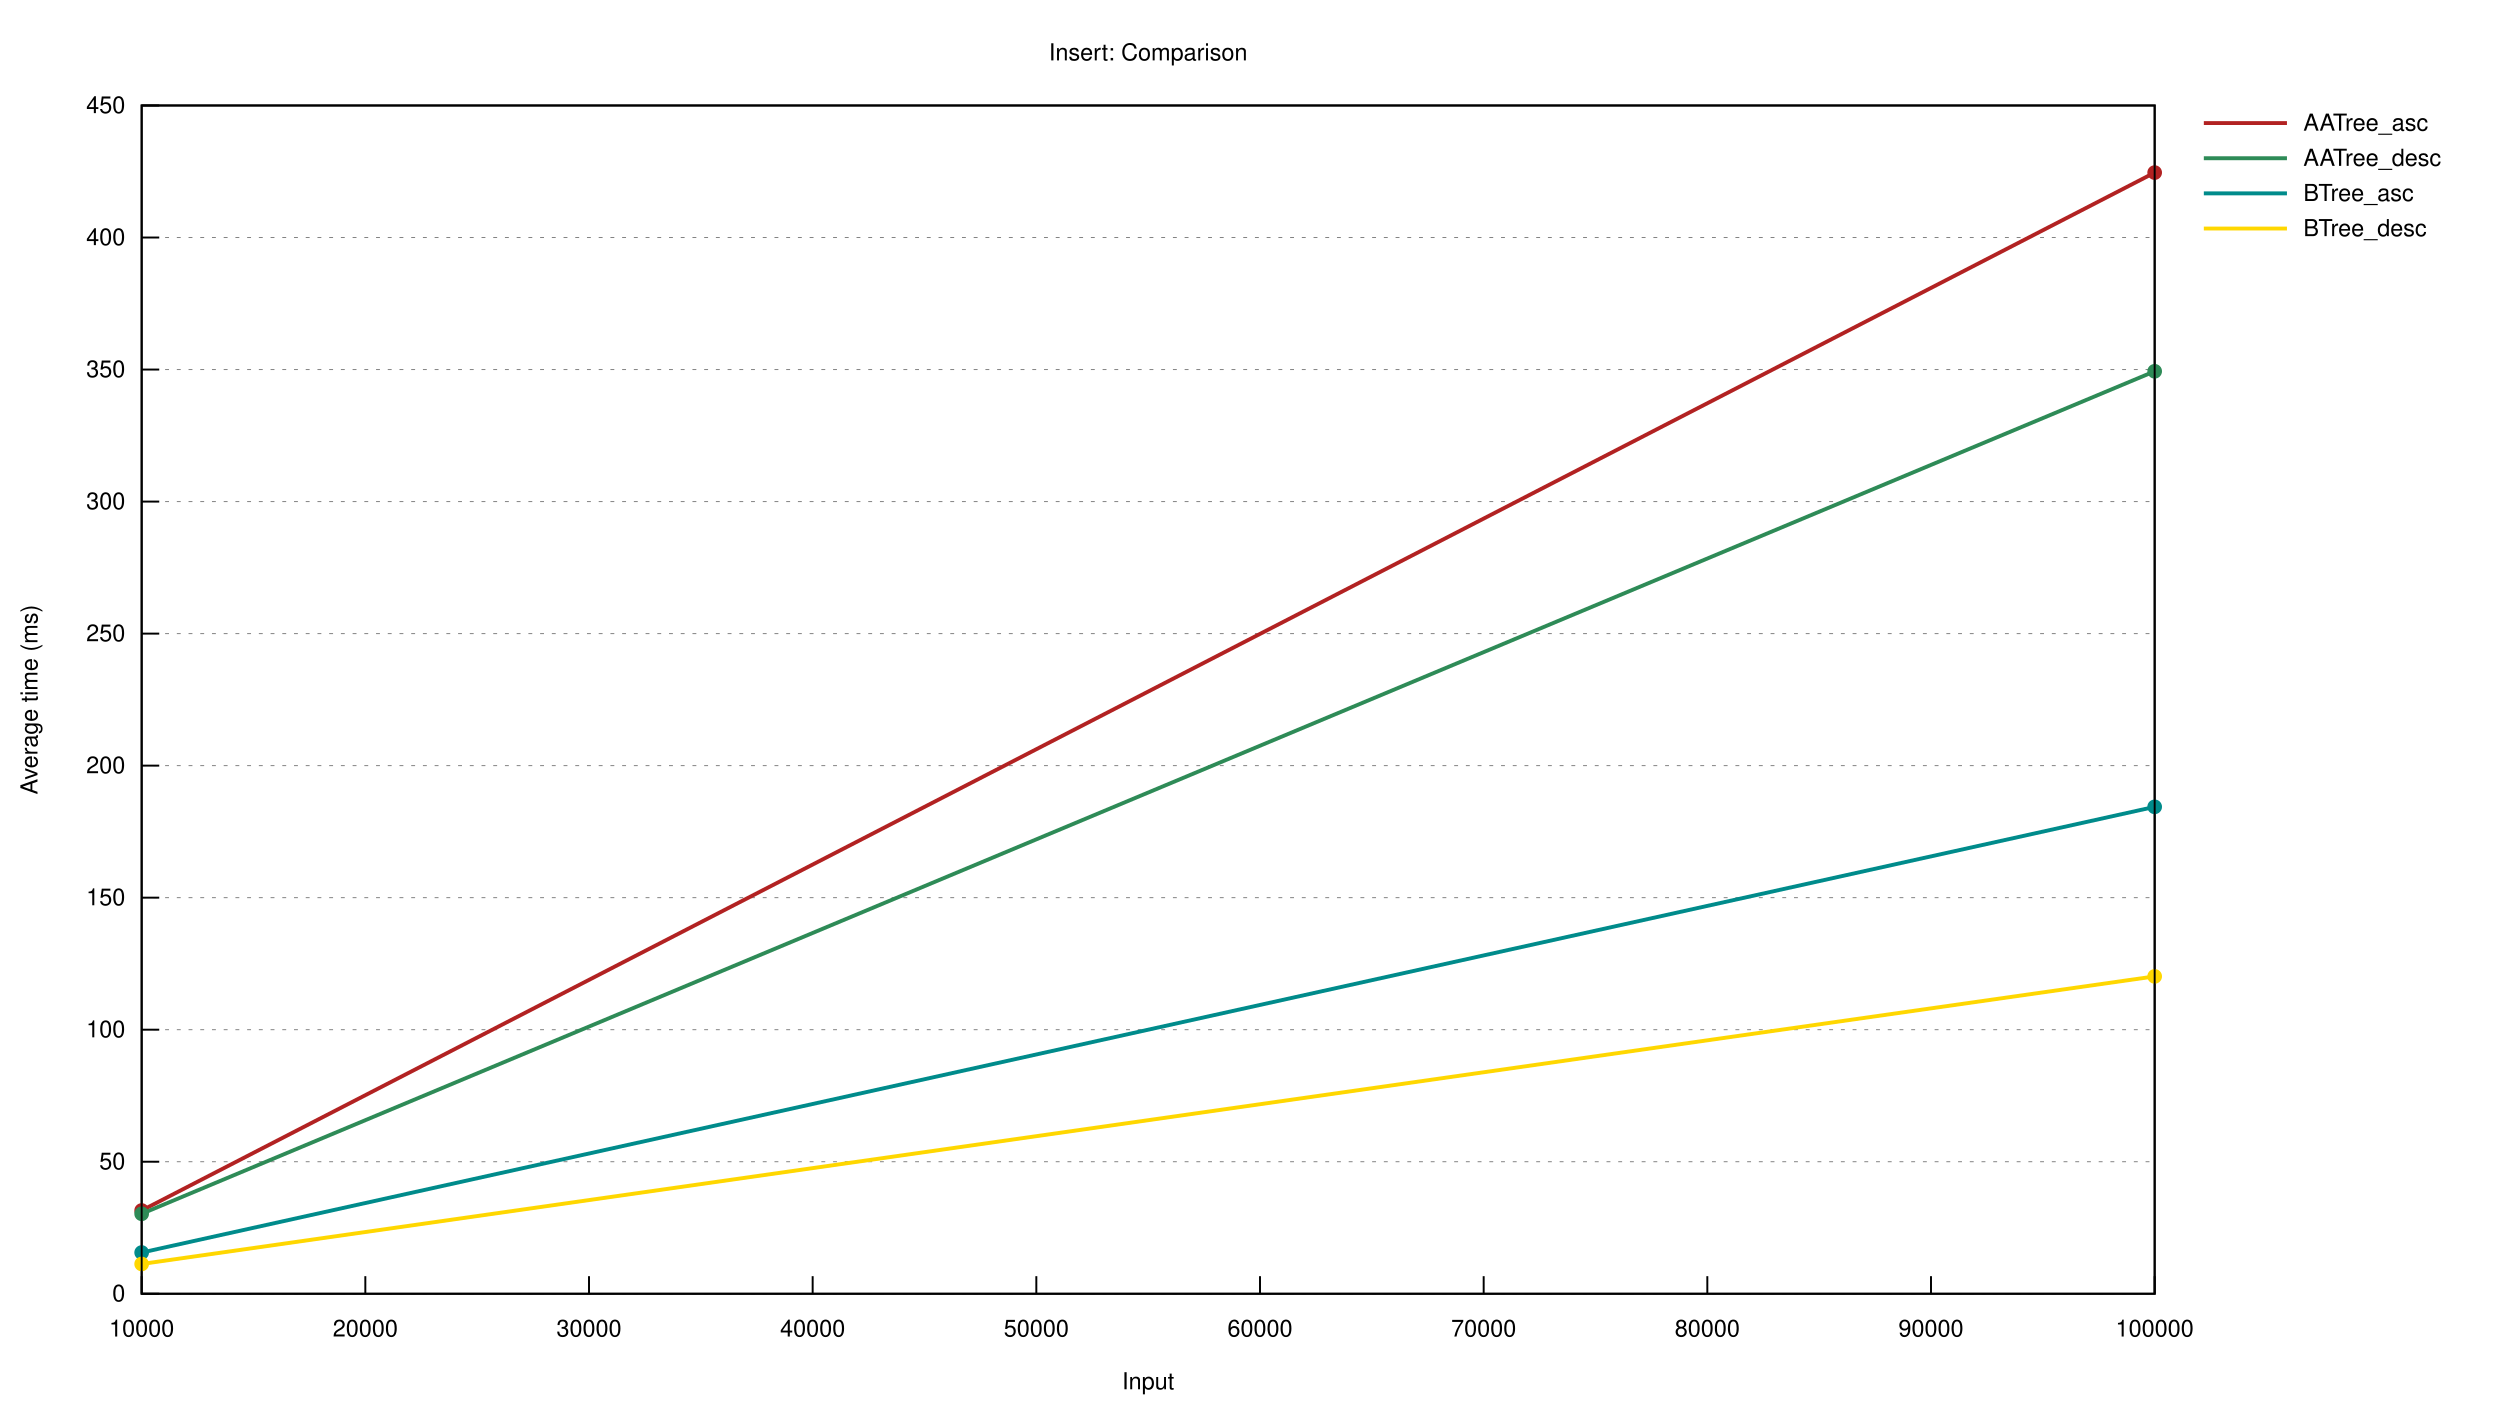
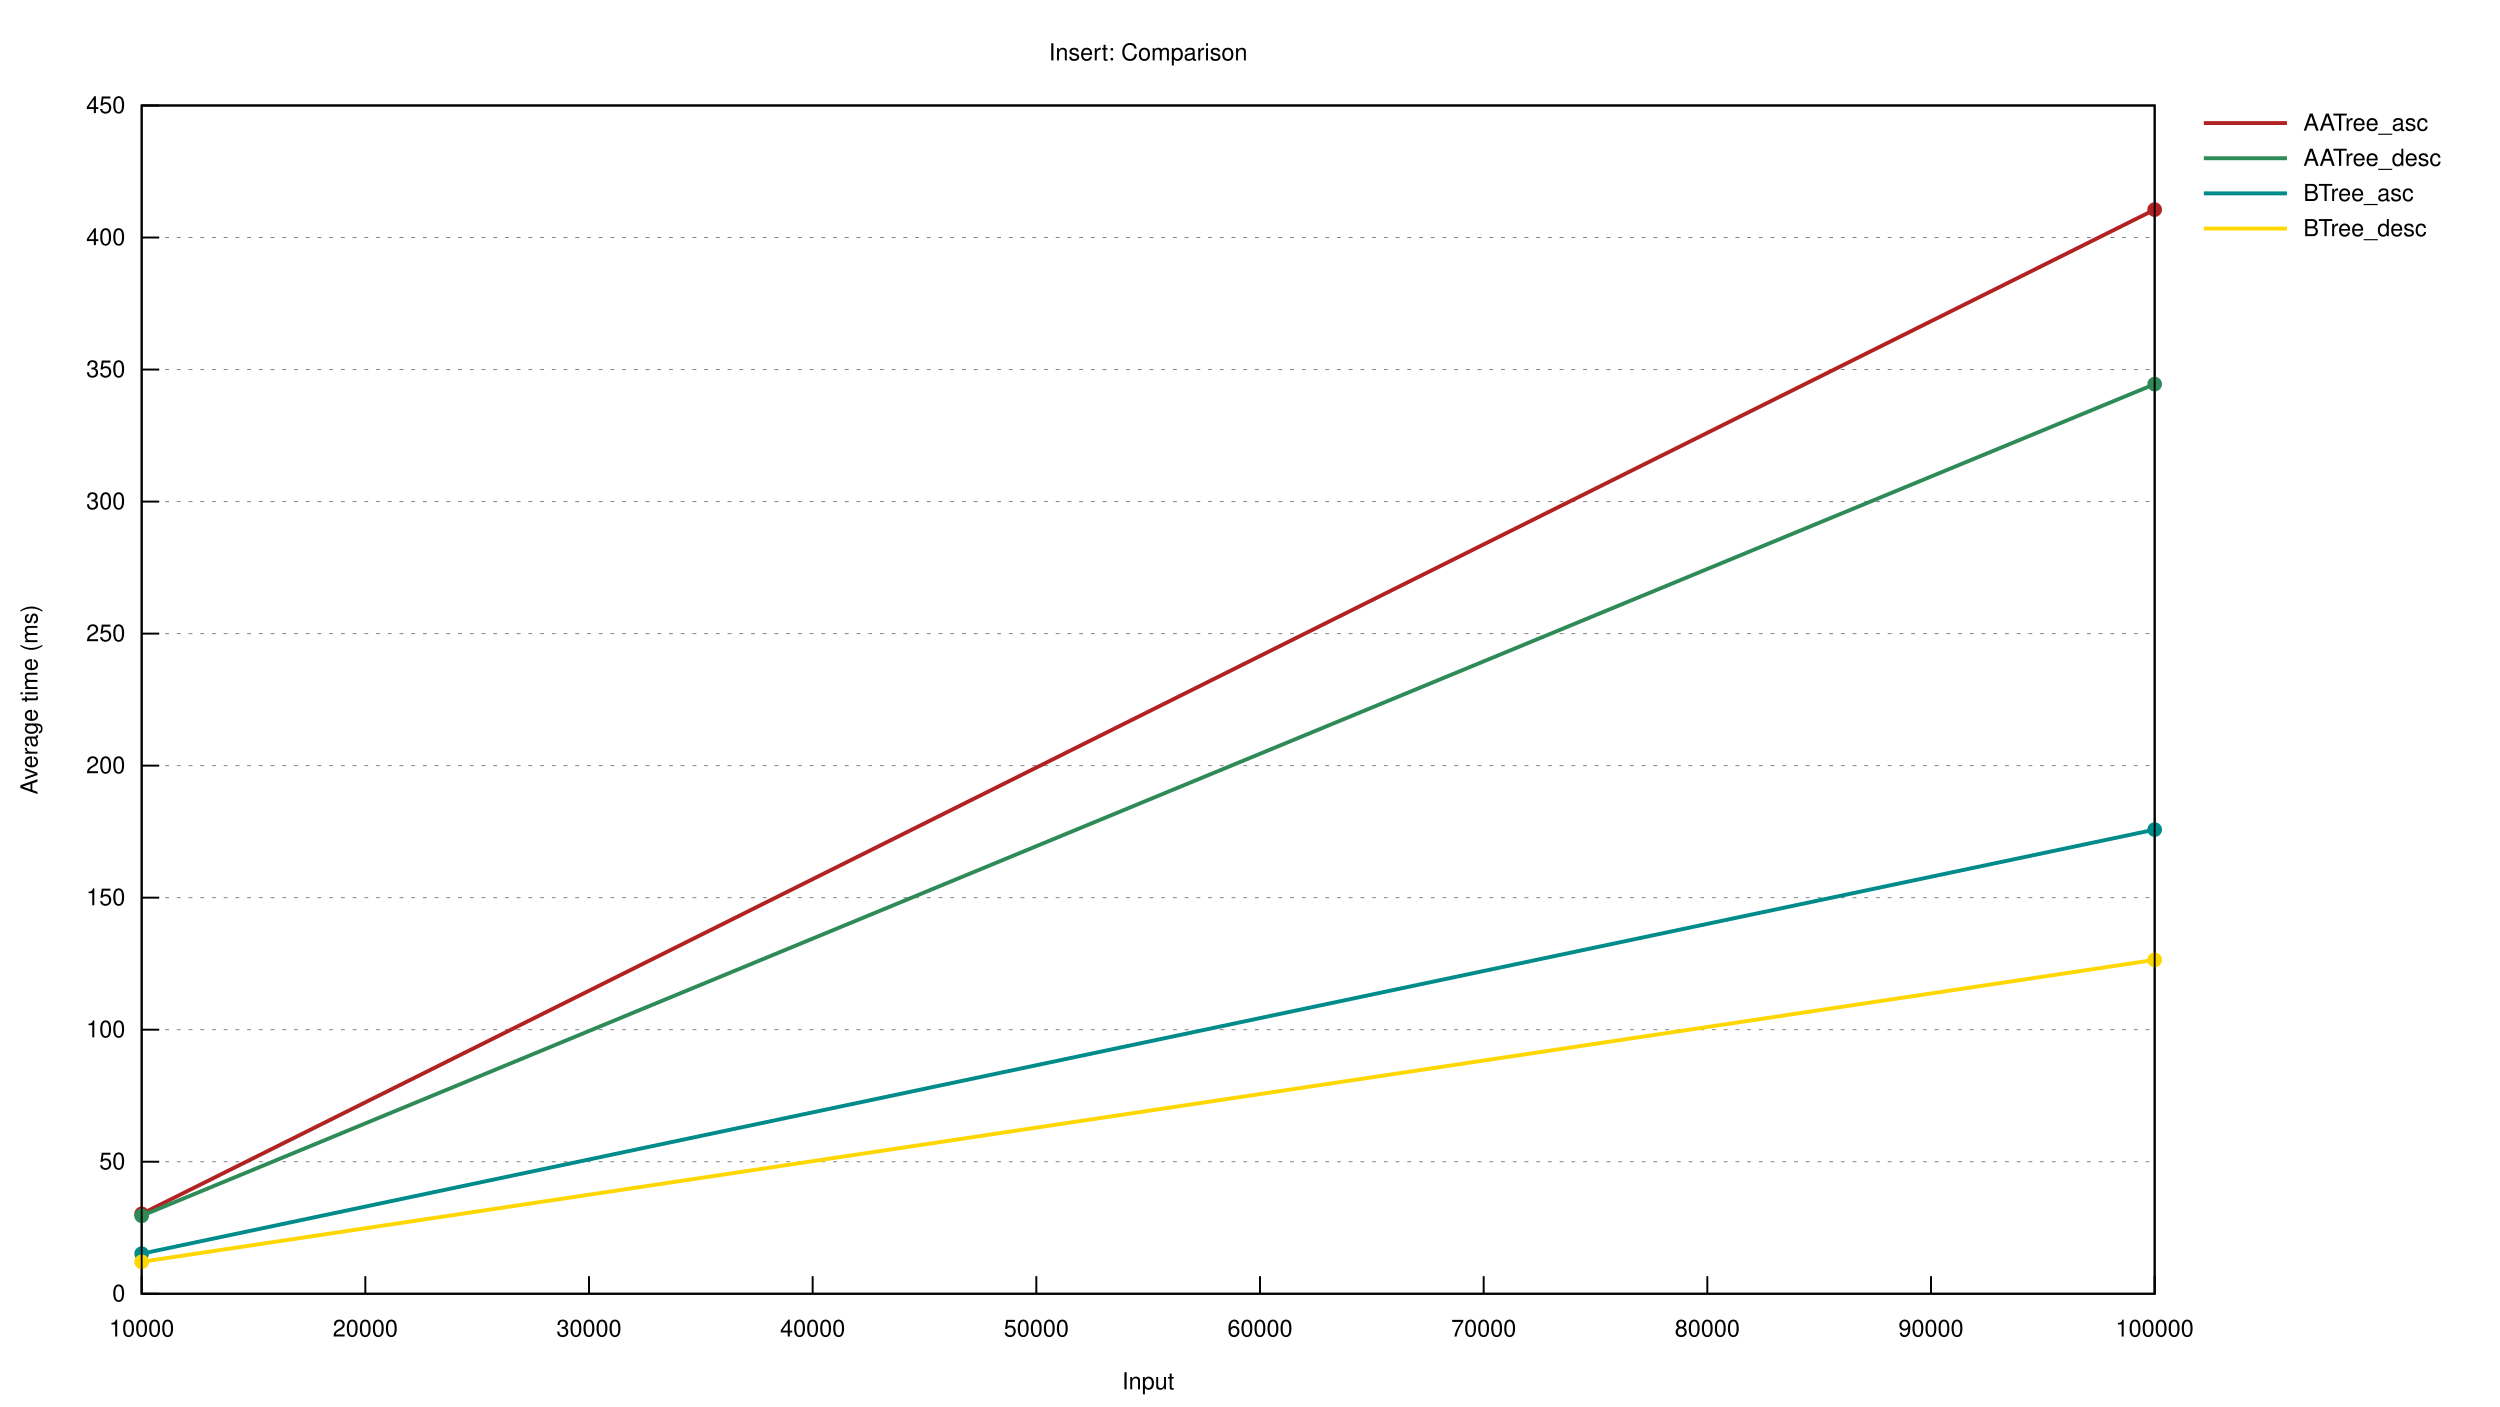
<svg xmlns="http://www.w3.org/2000/svg" xmlns:xlink="http://www.w3.org/1999/xlink" viewBox="0 0 1280 720">
  <g id="gnuplot_canvas">
    <rect x="0" y="0" width="1280" height="720" fill="none" />
    <defs>
      <circle id="gpDot" r="0.5" stroke-width="0.5" stroke="currentColor" />
      <path id="gpPt0" stroke-width="0.222" stroke="currentColor" d="M-1,0 h2 M0,-1 v2" />
      <path id="gpPt1" stroke-width="0.222" stroke="currentColor" d="M-1,-1 L1,1 M1,-1 L-1,1" />
      <path id="gpPt2" stroke-width="0.222" stroke="currentColor" d="M-1,0 L1,0 M0,-1 L0,1 M-1,-1 L1,1 M-1,1 L1,-1" />
      <rect id="gpPt3" stroke-width="0.222" stroke="currentColor" x="-1" y="-1" width="2" height="2" />
      <rect id="gpPt4" stroke-width="0.222" stroke="currentColor" fill="currentColor" x="-1" y="-1" width="2" height="2" />
      <circle id="gpPt5" stroke-width="0.222" stroke="currentColor" cx="0" cy="0" r="1" />
      <use xlink:href="#gpPt5" id="gpPt6" fill="currentColor" stroke="none" />
      <path id="gpPt7" stroke-width="0.222" stroke="currentColor" d="M0,-1.33 L-1.33,0.67 L1.33,0.67 z" />
      <use xlink:href="#gpPt7" id="gpPt8" fill="currentColor" stroke="none" />
      <use xlink:href="#gpPt7" id="gpPt9" stroke="currentColor" transform="rotate(180)" />
      <use xlink:href="#gpPt9" id="gpPt10" fill="currentColor" stroke="none" />
      <use xlink:href="#gpPt3" id="gpPt11" stroke="currentColor" transform="rotate(45)" />
      <use xlink:href="#gpPt11" id="gpPt12" fill="currentColor" stroke="none" />
      <path id="gpPt13" stroke-width="0.222" stroke="currentColor" d="M0,1.330 L1.265,0.411 L0.782,-1.067 L-0.782,-1.076 L-1.265,0.411 z" />
      <use xlink:href="#gpPt13" id="gpPt14" fill="currentColor" stroke="none" />
      <filter id="textbox" filterUnits="objectBoundingBox" x="0" y="0" height="1" width="1">
        <feFlood flood-color="white" flood-opacity="1" result="bgnd" />
        <feComposite in="SourceGraphic" in2="bgnd" operator="atop" />
      </filter>
      <filter id="greybox" filterUnits="objectBoundingBox" x="0" y="0" height="1" width="1">
        <feFlood flood-color="lightgrey" flood-opacity="1" result="grey" />
        <feComposite in="SourceGraphic" in2="grey" operator="atop" />
      </filter>
    </defs>
    <g fill="none" color="white" stroke="currentColor" stroke-width="1.00" stroke-linecap="butt" stroke-linejoin="miter">
</g>
    <g fill="none" color="black" stroke="currentColor" stroke-width="1.00" stroke-linecap="butt" stroke-linejoin="miter">
</g>
    <g fill="none" color="black" stroke="black" stroke-width="0.50" stroke-linecap="butt" stroke-linejoin="miter">
</g>
    <g fill="none" color="gray" stroke="currentColor" stroke-width="0.50" stroke-linecap="butt" stroke-linejoin="miter">
      <path stroke="gray" stroke-dasharray="2,4" class="gridline" d="M72.53,662.40 L1103.19,662.40  " />
    </g>
    <g fill="none" color="gray" stroke="gray" stroke-width="1.00" stroke-linecap="butt" stroke-linejoin="miter">
</g>
    <g fill="none" color="black" stroke="currentColor" stroke-width="1.00" stroke-linecap="butt" stroke-linejoin="miter">
      <path stroke="black" d="M72.53,662.40 L81.53,662.40  " />
      <g transform="translate(64.14,666.30)" stroke="none" fill="black" font-family="Helvetica" font-size="12.00" text-anchor="end">
        <text>
          <tspan font-family="Helvetica"> 0</tspan>
        </text>
      </g>
    </g>
    <g fill="none" color="black" stroke="currentColor" stroke-width="1.00" stroke-linecap="butt" stroke-linejoin="miter">
</g>
    <g fill="none" color="black" stroke="black" stroke-width="0.50" stroke-linecap="butt" stroke-linejoin="miter">
</g>
    <g fill="none" color="gray" stroke="currentColor" stroke-width="0.50" stroke-linecap="butt" stroke-linejoin="miter">
      <path stroke="gray" stroke-dasharray="2,4" class="gridline" d="M72.53,594.80 L1103.19,594.80  " />
    </g>
    <g fill="none" color="gray" stroke="gray" stroke-width="1.00" stroke-linecap="butt" stroke-linejoin="miter">
</g>
    <g fill="none" color="black" stroke="currentColor" stroke-width="1.00" stroke-linecap="butt" stroke-linejoin="miter">
      <path stroke="black" d="M72.53,594.80 L81.53,594.80  " />
      <g transform="translate(64.14,598.70)" stroke="none" fill="black" font-family="Helvetica" font-size="12.00" text-anchor="end">
        <text>
          <tspan font-family="Helvetica"> 50</tspan>
        </text>
      </g>
    </g>
    <g fill="none" color="black" stroke="currentColor" stroke-width="1.00" stroke-linecap="butt" stroke-linejoin="miter">
</g>
    <g fill="none" color="black" stroke="black" stroke-width="0.50" stroke-linecap="butt" stroke-linejoin="miter">
</g>
    <g fill="none" color="gray" stroke="currentColor" stroke-width="0.50" stroke-linecap="butt" stroke-linejoin="miter">
      <path stroke="gray" stroke-dasharray="2,4" class="gridline" d="M72.53,527.20 L1103.19,527.20  " />
    </g>
    <g fill="none" color="gray" stroke="gray" stroke-width="1.00" stroke-linecap="butt" stroke-linejoin="miter">
</g>
    <g fill="none" color="black" stroke="currentColor" stroke-width="1.00" stroke-linecap="butt" stroke-linejoin="miter">
      <path stroke="black" d="M72.53,527.20 L81.53,527.20  " />
      <g transform="translate(64.14,531.10)" stroke="none" fill="black" font-family="Helvetica" font-size="12.00" text-anchor="end">
        <text>
          <tspan font-family="Helvetica"> 100</tspan>
        </text>
      </g>
    </g>
    <g fill="none" color="black" stroke="currentColor" stroke-width="1.00" stroke-linecap="butt" stroke-linejoin="miter">
</g>
    <g fill="none" color="black" stroke="black" stroke-width="0.50" stroke-linecap="butt" stroke-linejoin="miter">
</g>
    <g fill="none" color="gray" stroke="currentColor" stroke-width="0.50" stroke-linecap="butt" stroke-linejoin="miter">
      <path stroke="gray" stroke-dasharray="2,4" class="gridline" d="M72.53,459.60 L1103.19,459.60  " />
    </g>
    <g fill="none" color="gray" stroke="gray" stroke-width="1.00" stroke-linecap="butt" stroke-linejoin="miter">
</g>
    <g fill="none" color="black" stroke="currentColor" stroke-width="1.00" stroke-linecap="butt" stroke-linejoin="miter">
      <path stroke="black" d="M72.53,459.60 L81.53,459.60  " />
      <g transform="translate(64.14,463.50)" stroke="none" fill="black" font-family="Helvetica" font-size="12.00" text-anchor="end">
        <text>
          <tspan font-family="Helvetica"> 150</tspan>
        </text>
      </g>
    </g>
    <g fill="none" color="black" stroke="currentColor" stroke-width="1.00" stroke-linecap="butt" stroke-linejoin="miter">
</g>
    <g fill="none" color="black" stroke="black" stroke-width="0.50" stroke-linecap="butt" stroke-linejoin="miter">
</g>
    <g fill="none" color="gray" stroke="currentColor" stroke-width="0.50" stroke-linecap="butt" stroke-linejoin="miter">
      <path stroke="gray" stroke-dasharray="2,4" class="gridline" d="M72.53,392.00 L1103.19,392.00  " />
    </g>
    <g fill="none" color="gray" stroke="gray" stroke-width="1.00" stroke-linecap="butt" stroke-linejoin="miter">
</g>
    <g fill="none" color="black" stroke="currentColor" stroke-width="1.00" stroke-linecap="butt" stroke-linejoin="miter">
      <path stroke="black" d="M72.53,392.00 L81.53,392.00  " />
      <g transform="translate(64.14,395.90)" stroke="none" fill="black" font-family="Helvetica" font-size="12.00" text-anchor="end">
        <text>
          <tspan font-family="Helvetica"> 200</tspan>
        </text>
      </g>
    </g>
    <g fill="none" color="black" stroke="currentColor" stroke-width="1.00" stroke-linecap="butt" stroke-linejoin="miter">
</g>
    <g fill="none" color="black" stroke="black" stroke-width="0.50" stroke-linecap="butt" stroke-linejoin="miter">
</g>
    <g fill="none" color="gray" stroke="currentColor" stroke-width="0.50" stroke-linecap="butt" stroke-linejoin="miter">
      <path stroke="gray" stroke-dasharray="2,4" class="gridline" d="M72.53,324.41 L1103.19,324.41  " />
    </g>
    <g fill="none" color="gray" stroke="gray" stroke-width="1.00" stroke-linecap="butt" stroke-linejoin="miter">
</g>
    <g fill="none" color="black" stroke="currentColor" stroke-width="1.00" stroke-linecap="butt" stroke-linejoin="miter">
      <path stroke="black" d="M72.53,324.41 L81.53,324.41  " />
      <g transform="translate(64.14,328.31)" stroke="none" fill="black" font-family="Helvetica" font-size="12.00" text-anchor="end">
        <text>
          <tspan font-family="Helvetica"> 250</tspan>
        </text>
      </g>
    </g>
    <g fill="none" color="black" stroke="currentColor" stroke-width="1.00" stroke-linecap="butt" stroke-linejoin="miter">
</g>
    <g fill="none" color="black" stroke="black" stroke-width="0.50" stroke-linecap="butt" stroke-linejoin="miter">
</g>
    <g fill="none" color="gray" stroke="currentColor" stroke-width="0.50" stroke-linecap="butt" stroke-linejoin="miter">
      <path stroke="gray" stroke-dasharray="2,4" class="gridline" d="M72.53,256.81 L1103.19,256.81  " />
    </g>
    <g fill="none" color="gray" stroke="gray" stroke-width="1.00" stroke-linecap="butt" stroke-linejoin="miter">
</g>
    <g fill="none" color="black" stroke="currentColor" stroke-width="1.00" stroke-linecap="butt" stroke-linejoin="miter">
      <path stroke="black" d="M72.53,256.81 L81.53,256.81  " />
      <g transform="translate(64.14,260.71)" stroke="none" fill="black" font-family="Helvetica" font-size="12.00" text-anchor="end">
        <text>
          <tspan font-family="Helvetica"> 300</tspan>
        </text>
      </g>
    </g>
    <g fill="none" color="black" stroke="currentColor" stroke-width="1.00" stroke-linecap="butt" stroke-linejoin="miter">
</g>
    <g fill="none" color="black" stroke="black" stroke-width="0.50" stroke-linecap="butt" stroke-linejoin="miter">
</g>
    <g fill="none" color="gray" stroke="currentColor" stroke-width="0.50" stroke-linecap="butt" stroke-linejoin="miter">
      <path stroke="gray" stroke-dasharray="2,4" class="gridline" d="M72.53,189.21 L1103.19,189.21  " />
    </g>
    <g fill="none" color="gray" stroke="gray" stroke-width="1.00" stroke-linecap="butt" stroke-linejoin="miter">
</g>
    <g fill="none" color="black" stroke="currentColor" stroke-width="1.00" stroke-linecap="butt" stroke-linejoin="miter">
      <path stroke="black" d="M72.53,189.21 L81.53,189.21  " />
      <g transform="translate(64.14,193.11)" stroke="none" fill="black" font-family="Helvetica" font-size="12.00" text-anchor="end">
        <text>
          <tspan font-family="Helvetica"> 350</tspan>
        </text>
      </g>
    </g>
    <g fill="none" color="black" stroke="currentColor" stroke-width="1.00" stroke-linecap="butt" stroke-linejoin="miter">
</g>
    <g fill="none" color="black" stroke="black" stroke-width="0.50" stroke-linecap="butt" stroke-linejoin="miter">
</g>
    <g fill="none" color="gray" stroke="currentColor" stroke-width="0.50" stroke-linecap="butt" stroke-linejoin="miter">
      <path stroke="gray" stroke-dasharray="2,4" class="gridline" d="M72.53,121.61 L1103.19,121.61  " />
    </g>
    <g fill="none" color="gray" stroke="gray" stroke-width="1.00" stroke-linecap="butt" stroke-linejoin="miter">
</g>
    <g fill="none" color="black" stroke="currentColor" stroke-width="1.00" stroke-linecap="butt" stroke-linejoin="miter">
      <path stroke="black" d="M72.53,121.61 L81.53,121.61  " />
      <g transform="translate(64.14,125.51)" stroke="none" fill="black" font-family="Helvetica" font-size="12.00" text-anchor="end">
        <text>
          <tspan font-family="Helvetica"> 400</tspan>
        </text>
      </g>
    </g>
    <g fill="none" color="black" stroke="currentColor" stroke-width="1.00" stroke-linecap="butt" stroke-linejoin="miter">
</g>
    <g fill="none" color="black" stroke="black" stroke-width="0.50" stroke-linecap="butt" stroke-linejoin="miter">
</g>
    <g fill="none" color="gray" stroke="currentColor" stroke-width="0.50" stroke-linecap="butt" stroke-linejoin="miter">
      <path stroke="gray" stroke-dasharray="2,4" class="gridline" d="M72.53,54.01 L1103.19,54.01  " />
    </g>
    <g fill="none" color="gray" stroke="gray" stroke-width="1.00" stroke-linecap="butt" stroke-linejoin="miter">
</g>
    <g fill="none" color="black" stroke="currentColor" stroke-width="1.00" stroke-linecap="butt" stroke-linejoin="miter">
      <path stroke="black" d="M72.53,54.01 L81.53,54.01  " />
      <g transform="translate(64.14,57.91)" stroke="none" fill="black" font-family="Helvetica" font-size="12.00" text-anchor="end">
        <text>
          <tspan font-family="Helvetica"> 450</tspan>
        </text>
      </g>
    </g>
    <g fill="none" color="black" stroke="currentColor" stroke-width="1.00" stroke-linecap="butt" stroke-linejoin="miter">
      <path stroke="black" d="M72.53,662.40 L72.53,653.40  " />
      <g transform="translate(72.53,684.30)" stroke="none" fill="black" font-family="Helvetica" font-size="12.00" text-anchor="middle">
        <text>
          <tspan font-family="Helvetica"> 10000</tspan>
        </text>
      </g>
    </g>
    <g fill="none" color="black" stroke="currentColor" stroke-width="1.00" stroke-linecap="butt" stroke-linejoin="miter">
      <path stroke="black" d="M187.05,662.40 L187.05,653.40  " />
      <g transform="translate(187.05,684.30)" stroke="none" fill="black" font-family="Helvetica" font-size="12.00" text-anchor="middle">
        <text>
          <tspan font-family="Helvetica"> 20000</tspan>
        </text>
      </g>
    </g>
    <g fill="none" color="black" stroke="currentColor" stroke-width="1.00" stroke-linecap="butt" stroke-linejoin="miter">
      <path stroke="black" d="M301.57,662.40 L301.57,653.40  " />
      <g transform="translate(301.57,684.30)" stroke="none" fill="black" font-family="Helvetica" font-size="12.00" text-anchor="middle">
        <text>
          <tspan font-family="Helvetica"> 30000</tspan>
        </text>
      </g>
    </g>
    <g fill="none" color="black" stroke="currentColor" stroke-width="1.00" stroke-linecap="butt" stroke-linejoin="miter">
      <path stroke="black" d="M416.08,662.40 L416.08,653.40  " />
      <g transform="translate(416.08,684.30)" stroke="none" fill="black" font-family="Helvetica" font-size="12.00" text-anchor="middle">
        <text>
          <tspan font-family="Helvetica"> 40000</tspan>
        </text>
      </g>
    </g>
    <g fill="none" color="black" stroke="currentColor" stroke-width="1.00" stroke-linecap="butt" stroke-linejoin="miter">
      <path stroke="black" d="M530.60,662.40 L530.60,653.40  " />
      <g transform="translate(530.60,684.30)" stroke="none" fill="black" font-family="Helvetica" font-size="12.00" text-anchor="middle">
        <text>
          <tspan font-family="Helvetica"> 50000</tspan>
        </text>
      </g>
    </g>
    <g fill="none" color="black" stroke="currentColor" stroke-width="1.00" stroke-linecap="butt" stroke-linejoin="miter">
      <path stroke="black" d="M645.12,662.40 L645.12,653.40  " />
      <g transform="translate(645.12,684.30)" stroke="none" fill="black" font-family="Helvetica" font-size="12.00" text-anchor="middle">
        <text>
          <tspan font-family="Helvetica"> 60000</tspan>
        </text>
      </g>
    </g>
    <g fill="none" color="black" stroke="currentColor" stroke-width="1.00" stroke-linecap="butt" stroke-linejoin="miter">
      <path stroke="black" d="M759.64,662.40 L759.64,653.40  " />
      <g transform="translate(759.64,684.30)" stroke="none" fill="black" font-family="Helvetica" font-size="12.00" text-anchor="middle">
        <text>
          <tspan font-family="Helvetica"> 70000</tspan>
        </text>
      </g>
    </g>
    <g fill="none" color="black" stroke="currentColor" stroke-width="1.00" stroke-linecap="butt" stroke-linejoin="miter">
      <path stroke="black" d="M874.15,662.40 L874.15,653.40  " />
      <g transform="translate(874.15,684.30)" stroke="none" fill="black" font-family="Helvetica" font-size="12.00" text-anchor="middle">
        <text>
          <tspan font-family="Helvetica"> 80000</tspan>
        </text>
      </g>
    </g>
    <g fill="none" color="black" stroke="currentColor" stroke-width="1.00" stroke-linecap="butt" stroke-linejoin="miter">
      <path stroke="black" d="M988.67,662.40 L988.67,653.40  " />
      <g transform="translate(988.67,684.30)" stroke="none" fill="black" font-family="Helvetica" font-size="12.00" text-anchor="middle">
        <text>
          <tspan font-family="Helvetica"> 90000</tspan>
        </text>
      </g>
    </g>
    <g fill="none" color="black" stroke="currentColor" stroke-width="1.00" stroke-linecap="butt" stroke-linejoin="miter">
      <path stroke="black" d="M1103.19,662.40 L1103.19,653.40  " />
      <g transform="translate(1103.19,684.30)" stroke="none" fill="black" font-family="Helvetica" font-size="12.00" text-anchor="middle">
        <text>
          <tspan font-family="Helvetica"> 100000</tspan>
        </text>
      </g>
    </g>
    <g fill="none" color="black" stroke="currentColor" stroke-width="1.00" stroke-linecap="butt" stroke-linejoin="miter">
</g>
    <g fill="none" color="black" stroke="currentColor" stroke-width="1.00" stroke-linecap="butt" stroke-linejoin="miter">
      <path stroke="black" d="M72.53,54.01 L72.53,662.40 L1103.19,662.40 L1103.19,54.01 L72.53,54.01 Z  " />
    </g>
    <g fill="none" color="black" stroke="currentColor" stroke-width="1.00" stroke-linecap="butt" stroke-linejoin="miter">
      <g transform="translate(19.18,358.21) rotate(270)" stroke="none" fill="black" font-family="Helvetica" font-size="12.00" text-anchor="middle">
        <text>
          <tspan font-family="Helvetica">Average time (ms)</tspan>
        </text>
      </g>
    </g>
    <g fill="none" color="black" stroke="currentColor" stroke-width="1.00" stroke-linecap="butt" stroke-linejoin="miter">
      <g transform="translate(587.86,711.30)" stroke="none" fill="black" font-family="Helvetica" font-size="12.00" text-anchor="middle">
        <text>
          <tspan font-family="Helvetica">Input</tspan>
        </text>
      </g>
    </g>
    <g fill="none" color="black" stroke="currentColor" stroke-width="1.00" stroke-linecap="butt" stroke-linejoin="miter">
</g>
    <g id="gnuplot_plot_1">
      <g fill="none" color="white" stroke="currentColor" stroke-width="2.00" stroke-linecap="butt" stroke-linejoin="miter">
</g>
      <g fill="none" color="black" stroke="currentColor" stroke-width="2.00" stroke-linecap="butt" stroke-linejoin="miter">
        <g transform="translate(1179.31,66.91)" stroke="none" fill="black" font-family="Helvetica" font-size="12.00" text-anchor="start">
          <text>
            <tspan font-family="Helvetica">AATree_asc</tspan>
          </text>
        </g>
      </g>
      <g fill="none" color="black" stroke="currentColor" stroke-width="2.00" stroke-linecap="butt" stroke-linejoin="miter">
-         <path stroke="rgb(178,  34,  34)" d="M1128.36,63.01 L1170.92,63.01 M72.53,619.78 L1103.19,88.37  " />
+         <path stroke="rgb(178,  34,  34)" d="M1128.36,63.01 L1170.92,63.01 M72.53,621.51 L1103.19,107.33  " />
      </g>
    </g>
    <g id="gnuplot_plot_2">
      <g fill="none" color="white" stroke="rgb(178,  34,  34)" stroke-width="1.00" stroke-linecap="butt" stroke-linejoin="miter">
</g>
      <g fill="none" color="black" stroke="currentColor" stroke-width="1.00" stroke-linecap="butt" stroke-linejoin="miter">
-         <use xlink:href="#gpPt6" transform="translate(72.53,619.78) scale(3.38)" color="rgb(178,  34,  34)" />
-         <use xlink:href="#gpPt6" transform="translate(1103.19,88.37) scale(3.38)" color="rgb(178,  34,  34)" />
+         <use xlink:href="#gpPt6" transform="translate(72.53,621.51) scale(3.38)" color="rgb(178,  34,  34)" />
+         <use xlink:href="#gpPt6" transform="translate(1103.19,107.33) scale(3.38)" color="rgb(178,  34,  34)" />
      </g>
    </g>
    <g id="gnuplot_plot_3">
      <g fill="none" color="white" stroke="rgb(178,  34,  34)" stroke-width="2.00" stroke-linecap="butt" stroke-linejoin="miter">
</g>
      <g fill="none" color="black" stroke="currentColor" stroke-width="2.00" stroke-linecap="butt" stroke-linejoin="miter">
        <g transform="translate(1179.31,84.91)" stroke="none" fill="black" font-family="Helvetica" font-size="12.00" text-anchor="start">
          <text>
            <tspan font-family="Helvetica">AATree_desc</tspan>
          </text>
        </g>
      </g>
      <g fill="none" color="black" stroke="currentColor" stroke-width="2.00" stroke-linecap="butt" stroke-linejoin="miter">
-         <path stroke="rgb( 46, 139,  87)" d="M1128.36,81.01 L1170.92,81.01 M72.53,621.46 L1103.19,190.10  " />
+         <path stroke="rgb( 46, 139,  87)" d="M1128.36,81.01 L1170.92,81.01 M72.53,622.48 L1103.19,196.68  " />
      </g>
    </g>
    <g id="gnuplot_plot_4">
      <g fill="none" color="white" stroke="rgb( 46, 139,  87)" stroke-width="1.00" stroke-linecap="butt" stroke-linejoin="miter">
</g>
      <g fill="none" color="black" stroke="currentColor" stroke-width="1.00" stroke-linecap="butt" stroke-linejoin="miter">
-         <use xlink:href="#gpPt6" transform="translate(72.53,621.46) scale(3.38)" color="rgb( 46, 139,  87)" />
-         <use xlink:href="#gpPt6" transform="translate(1103.19,190.10) scale(3.38)" color="rgb( 46, 139,  87)" />
+         <use xlink:href="#gpPt6" transform="translate(72.53,622.48) scale(3.38)" color="rgb( 46, 139,  87)" />
+         <use xlink:href="#gpPt6" transform="translate(1103.19,196.68) scale(3.38)" color="rgb( 46, 139,  87)" />
      </g>
    </g>
    <g id="gnuplot_plot_5">
      <g fill="none" color="white" stroke="rgb( 46, 139,  87)" stroke-width="2.00" stroke-linecap="butt" stroke-linejoin="miter">
</g>
      <g fill="none" color="black" stroke="currentColor" stroke-width="2.00" stroke-linecap="butt" stroke-linejoin="miter">
        <g transform="translate(1179.31,102.91)" stroke="none" fill="black" font-family="Helvetica" font-size="12.00" text-anchor="start">
          <text>
            <tspan font-family="Helvetica">BTree_asc</tspan>
          </text>
        </g>
      </g>
      <g fill="none" color="black" stroke="currentColor" stroke-width="2.00" stroke-linecap="butt" stroke-linejoin="miter">
-         <path stroke="rgb(  0, 139, 139)" d="M1128.36,99.01 L1170.92,99.01 M72.53,641.30 L1103.19,413.10  " />
+         <path stroke="rgb(  0, 139, 139)" d="M1128.36,99.01 L1170.92,99.01 M72.53,641.89 L1103.19,424.76  " />
      </g>
    </g>
    <g id="gnuplot_plot_6">
      <g fill="none" color="white" stroke="rgb(  0, 139, 139)" stroke-width="1.00" stroke-linecap="butt" stroke-linejoin="miter">
</g>
      <g fill="none" color="black" stroke="currentColor" stroke-width="1.00" stroke-linecap="butt" stroke-linejoin="miter">
-         <use xlink:href="#gpPt6" transform="translate(72.53,641.30) scale(3.38)" color="rgb(  0, 139, 139)" />
-         <use xlink:href="#gpPt6" transform="translate(1103.19,413.10) scale(3.38)" color="rgb(  0, 139, 139)" />
+         <use xlink:href="#gpPt6" transform="translate(72.53,641.89) scale(3.38)" color="rgb(  0, 139, 139)" />
+         <use xlink:href="#gpPt6" transform="translate(1103.19,424.76) scale(3.38)" color="rgb(  0, 139, 139)" />
      </g>
    </g>
    <g id="gnuplot_plot_7">
      <g fill="none" color="white" stroke="rgb(  0, 139, 139)" stroke-width="2.00" stroke-linecap="butt" stroke-linejoin="miter">
</g>
      <g fill="none" color="black" stroke="currentColor" stroke-width="2.00" stroke-linecap="butt" stroke-linejoin="miter">
        <g transform="translate(1179.31,120.91)" stroke="none" fill="black" font-family="Helvetica" font-size="12.00" text-anchor="start">
          <text>
            <tspan font-family="Helvetica">BTree_desc</tspan>
          </text>
        </g>
      </g>
      <g fill="none" color="black" stroke="currentColor" stroke-width="2.00" stroke-linecap="butt" stroke-linejoin="miter">
-         <path stroke="rgb(255, 215,   0)" d="M1128.36,117.01 L1170.92,117.01 M72.53,647.15 L1103.19,499.91  " />
+         <path stroke="rgb(255, 215,   0)" d="M1128.36,117.01 L1170.92,117.01 M72.53,646.03 L1103.19,491.46  " />
      </g>
    </g>
    <g id="gnuplot_plot_8">
      <g fill="none" color="white" stroke="rgb(255, 215,   0)" stroke-width="1.00" stroke-linecap="butt" stroke-linejoin="miter">
</g>
      <g fill="none" color="black" stroke="currentColor" stroke-width="1.00" stroke-linecap="butt" stroke-linejoin="miter">
-         <use xlink:href="#gpPt6" transform="translate(72.53,647.15) scale(3.38)" color="rgb(255, 215,   0)" />
-         <use xlink:href="#gpPt6" transform="translate(1103.19,499.91) scale(3.38)" color="rgb(255, 215,   0)" />
+         <use xlink:href="#gpPt6" transform="translate(72.53,646.03) scale(3.38)" color="rgb(255, 215,   0)" />
+         <use xlink:href="#gpPt6" transform="translate(1103.19,491.46) scale(3.38)" color="rgb(255, 215,   0)" />
      </g>
    </g>
    <g fill="none" color="white" stroke="rgb(255, 215,   0)" stroke-width="2.00" stroke-linecap="butt" stroke-linejoin="miter">
</g>
    <g fill="none" color="black" stroke="currentColor" stroke-width="2.00" stroke-linecap="butt" stroke-linejoin="miter">
</g>
    <g fill="none" color="black" stroke="black" stroke-width="1.00" stroke-linecap="butt" stroke-linejoin="miter">
</g>
    <g fill="none" color="black" stroke="currentColor" stroke-width="1.00" stroke-linecap="butt" stroke-linejoin="miter">
      <path stroke="black" d="M72.53,54.01 L72.53,662.40 L1103.19,662.40 L1103.19,54.01 L72.53,54.01 Z  " />
    </g>
    <g fill="none" color="black" stroke="currentColor" stroke-width="1.00" stroke-linecap="butt" stroke-linejoin="miter">
      <g transform="translate(587.86,30.91)" stroke="none" fill="black" font-family="Helvetica" font-size="12.00" text-anchor="middle">
        <text>
          <tspan font-family="Helvetica">Insert: Comparison</tspan>
        </text>
      </g>
    </g>
    <g fill="none" color="black" stroke="currentColor" stroke-width="1.00" stroke-linecap="butt" stroke-linejoin="miter">
</g>
  </g>
</svg>
